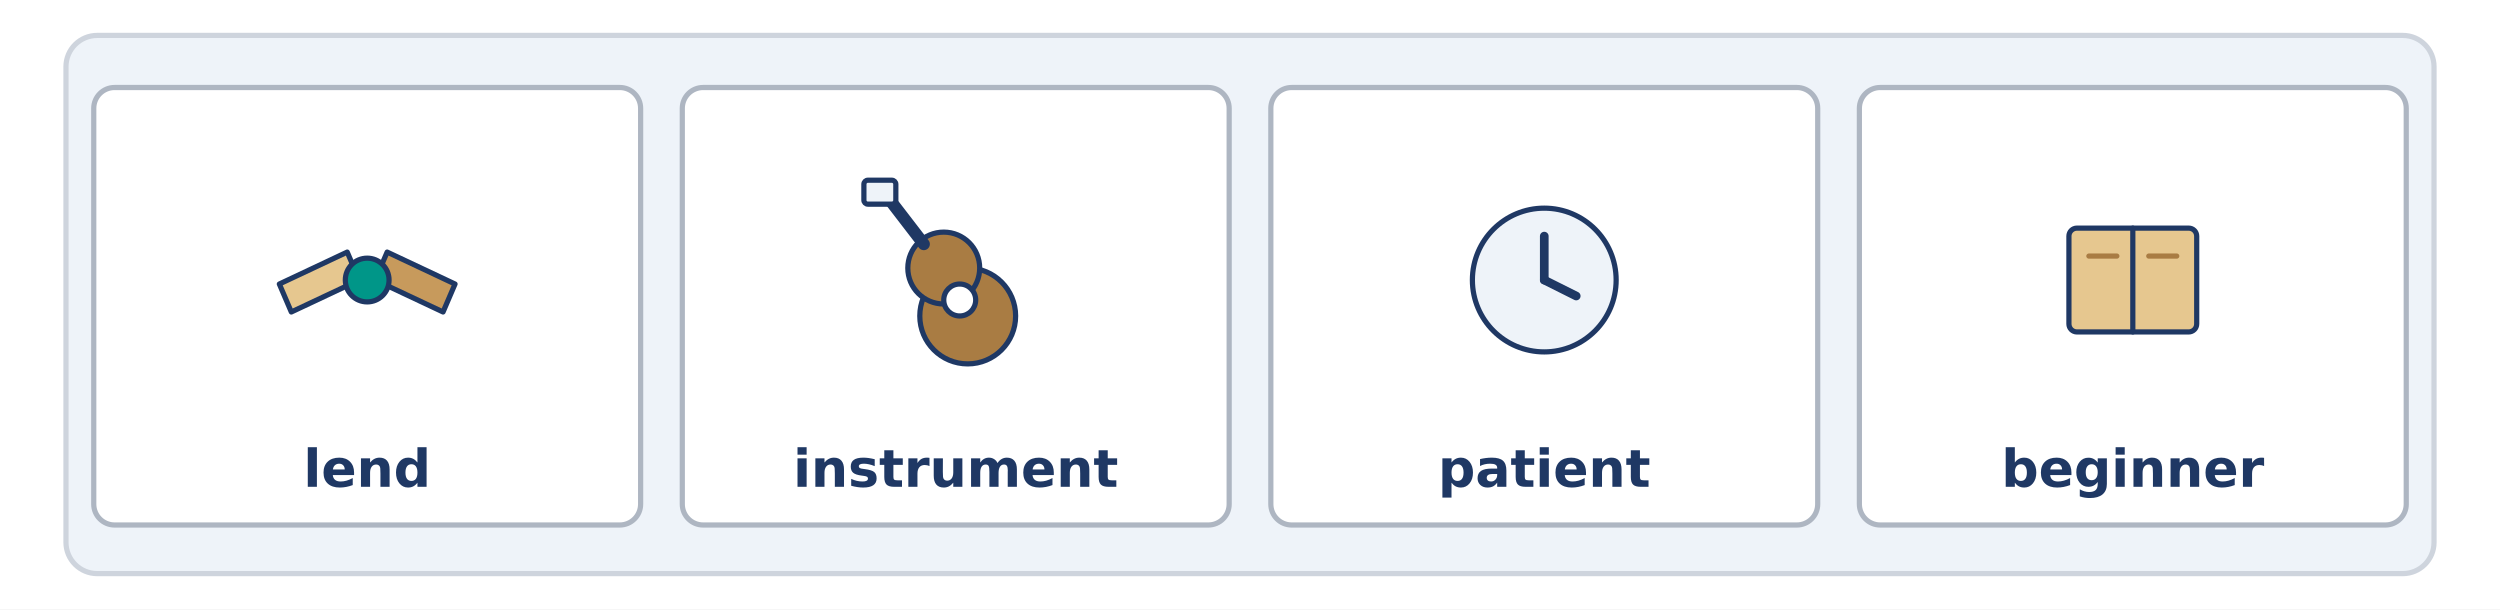
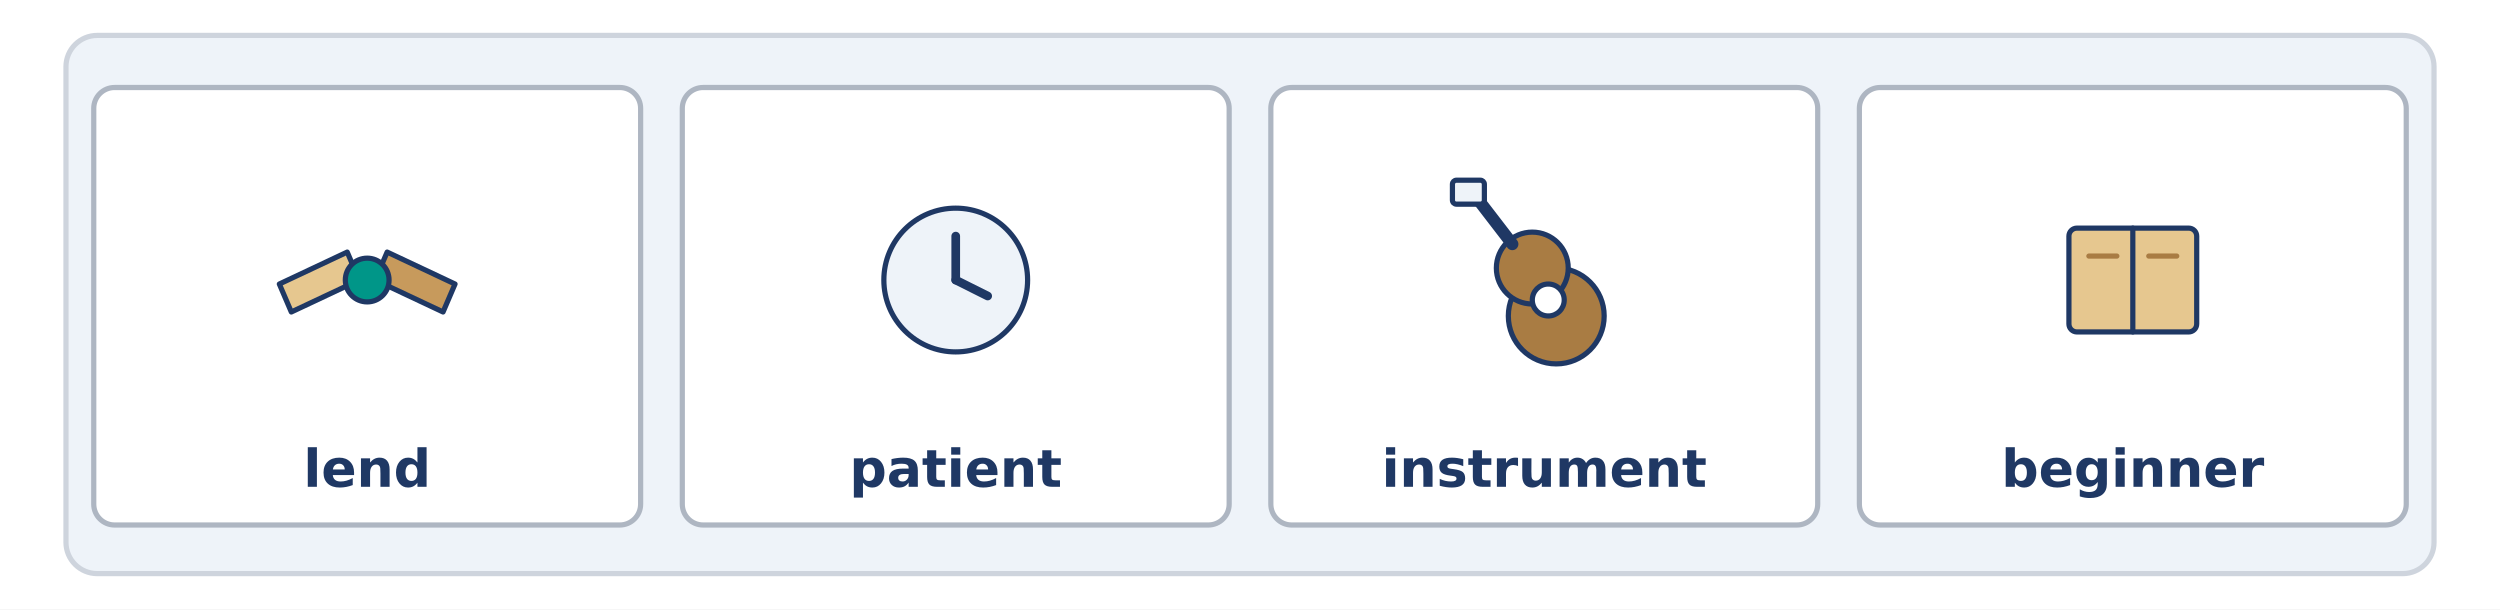
<svg xmlns="http://www.w3.org/2000/svg" width="1440" height="351" viewBox="0 0 1440 351">
  <rect width="1440" height="351" fill="#FFFFFF" />
  <rect x="38.0" y="20.4" width="1364.0" height="310.0" rx="18" fill="#EEF3F9" stroke="#CED4DD" stroke-width="3" />
  <rect x="54.0" y="50.4" width="315.0" height="252.0" rx="12" fill="#FFFFFF" stroke="#AEB6C2" stroke-width="3" />
  <path d="M 160.9 163.6 L 200.0 145.2 L 206.9 161.3 L 167.8 179.7 Z" fill="#E6C78F" stroke="#1F3864" stroke-width="3" stroke-linecap="round" stroke-linejoin="round" />
  <path d="M 262.1 163.6 L 223.0 145.2 L 216.1 161.3 L 255.2 179.7 Z" fill="#C79A5C" stroke="#1F3864" stroke-width="3" stroke-linecap="round" stroke-linejoin="round" />
  <circle cx="211.5" cy="161.3" r="12.6" fill="#009688" stroke="#1F3864" stroke-width="3" />
  <text x="211.5" y="280.4" font-family="DejaVu Sans" font-size="30" font-weight="bold" fill="#1F3864" text-anchor="middle">lend</text>
  <rect x="393.0" y="50.4" width="315.0" height="252.0" rx="12" fill="#FFFFFF" stroke="#AEB6C2" stroke-width="3" />
-   <circle cx="557.4" cy="182.0" r="27.6" fill="#A97C43" stroke="#1F3864" stroke-width="3" />
-   <circle cx="543.6" cy="154.4" r="20.7" fill="#A97C43" stroke="#1F3864" stroke-width="3" />
-   <circle cx="552.8" cy="172.8" r="9.2" fill="#FFFFFF" stroke="#1F3864" stroke-width="3" />
-   <path d="M 532.1 140.6 L 509.1 110.7" fill="none" stroke="#1F3864" stroke-width="7" stroke-linecap="round" stroke-linejoin="round" />
-   <rect x="497.6" y="103.8" width="18.4" height="13.8" rx="2.3" fill="#EEF3F9" stroke="#1F3864" stroke-width="3" />
-   <text x="550.5" y="280.4" font-family="DejaVu Sans" font-size="30" font-weight="bold" fill="#1F3864" text-anchor="middle">instrument</text>
+   <circle cx="550.5" cy="161.3" r="41.4" fill="#EEF3F9" stroke="#1F3864" stroke-width="3" />
+   <line x1="550.5" y1="161.3" x2="550.5" y2="136.0" stroke="#1F3864" stroke-width="5" stroke-linecap="round" />
+   <line x1="550.5" y1="161.3" x2="568.9" y2="170.5" stroke="#1F3864" stroke-width="5" stroke-linecap="round" />
+   <text x="550.5" y="280.4" font-family="DejaVu Sans" font-size="30" font-weight="bold" fill="#1F3864" text-anchor="middle">patient</text>
  <rect x="732.0" y="50.4" width="315.0" height="252.0" rx="12" fill="#FFFFFF" stroke="#AEB6C2" stroke-width="3" />
-   <circle cx="889.5" cy="161.3" r="41.4" fill="#EEF3F9" stroke="#1F3864" stroke-width="3" />
-   <line x1="889.5" y1="161.3" x2="889.5" y2="136.0" stroke="#1F3864" stroke-width="5" stroke-linecap="round" />
-   <line x1="889.5" y1="161.3" x2="907.9" y2="170.5" stroke="#1F3864" stroke-width="5" stroke-linecap="round" />
-   <text x="889.5" y="280.4" font-family="DejaVu Sans" font-size="30" font-weight="bold" fill="#1F3864" text-anchor="middle">patient</text>
+   <circle cx="896.4" cy="182.0" r="27.6" fill="#A97C43" stroke="#1F3864" stroke-width="3" />
+   <circle cx="882.6" cy="154.4" r="20.7" fill="#A97C43" stroke="#1F3864" stroke-width="3" />
+   <circle cx="891.8" cy="172.8" r="9.2" fill="#FFFFFF" stroke="#1F3864" stroke-width="3" />
+   <path d="M 871.1 140.6 L 848.1 110.7" fill="none" stroke="#1F3864" stroke-width="7" stroke-linecap="round" stroke-linejoin="round" />
+   <rect x="836.6" y="103.8" width="18.4" height="13.8" rx="2.3" fill="#EEF3F9" stroke="#1F3864" stroke-width="3" />
+   <text x="889.5" y="280.4" font-family="DejaVu Sans" font-size="30" font-weight="bold" fill="#1F3864" text-anchor="middle">instrument</text>
  <rect x="1071.0" y="50.4" width="315.0" height="252.0" rx="12" fill="#FFFFFF" stroke="#AEB6C2" stroke-width="3" />
  <rect x="1191.7" y="131.4" width="73.6" height="59.8" rx="4.6" fill="#E6C78F" stroke="#1F3864" stroke-width="3" />
  <line x1="1228.5" y1="131.4" x2="1228.5" y2="191.2" stroke="#1F3864" stroke-width="3" stroke-linecap="round" />
  <line x1="1203.2" y1="147.5" x2="1219.3" y2="147.5" stroke="#A97C43" stroke-width="3" stroke-linecap="round" />
  <line x1="1237.7" y1="147.5" x2="1253.8" y2="147.5" stroke="#A97C43" stroke-width="3" stroke-linecap="round" />
  <text x="1228.5" y="280.4" font-family="DejaVu Sans" font-size="30" font-weight="bold" fill="#1F3864" text-anchor="middle">beginner</text>
</svg>
